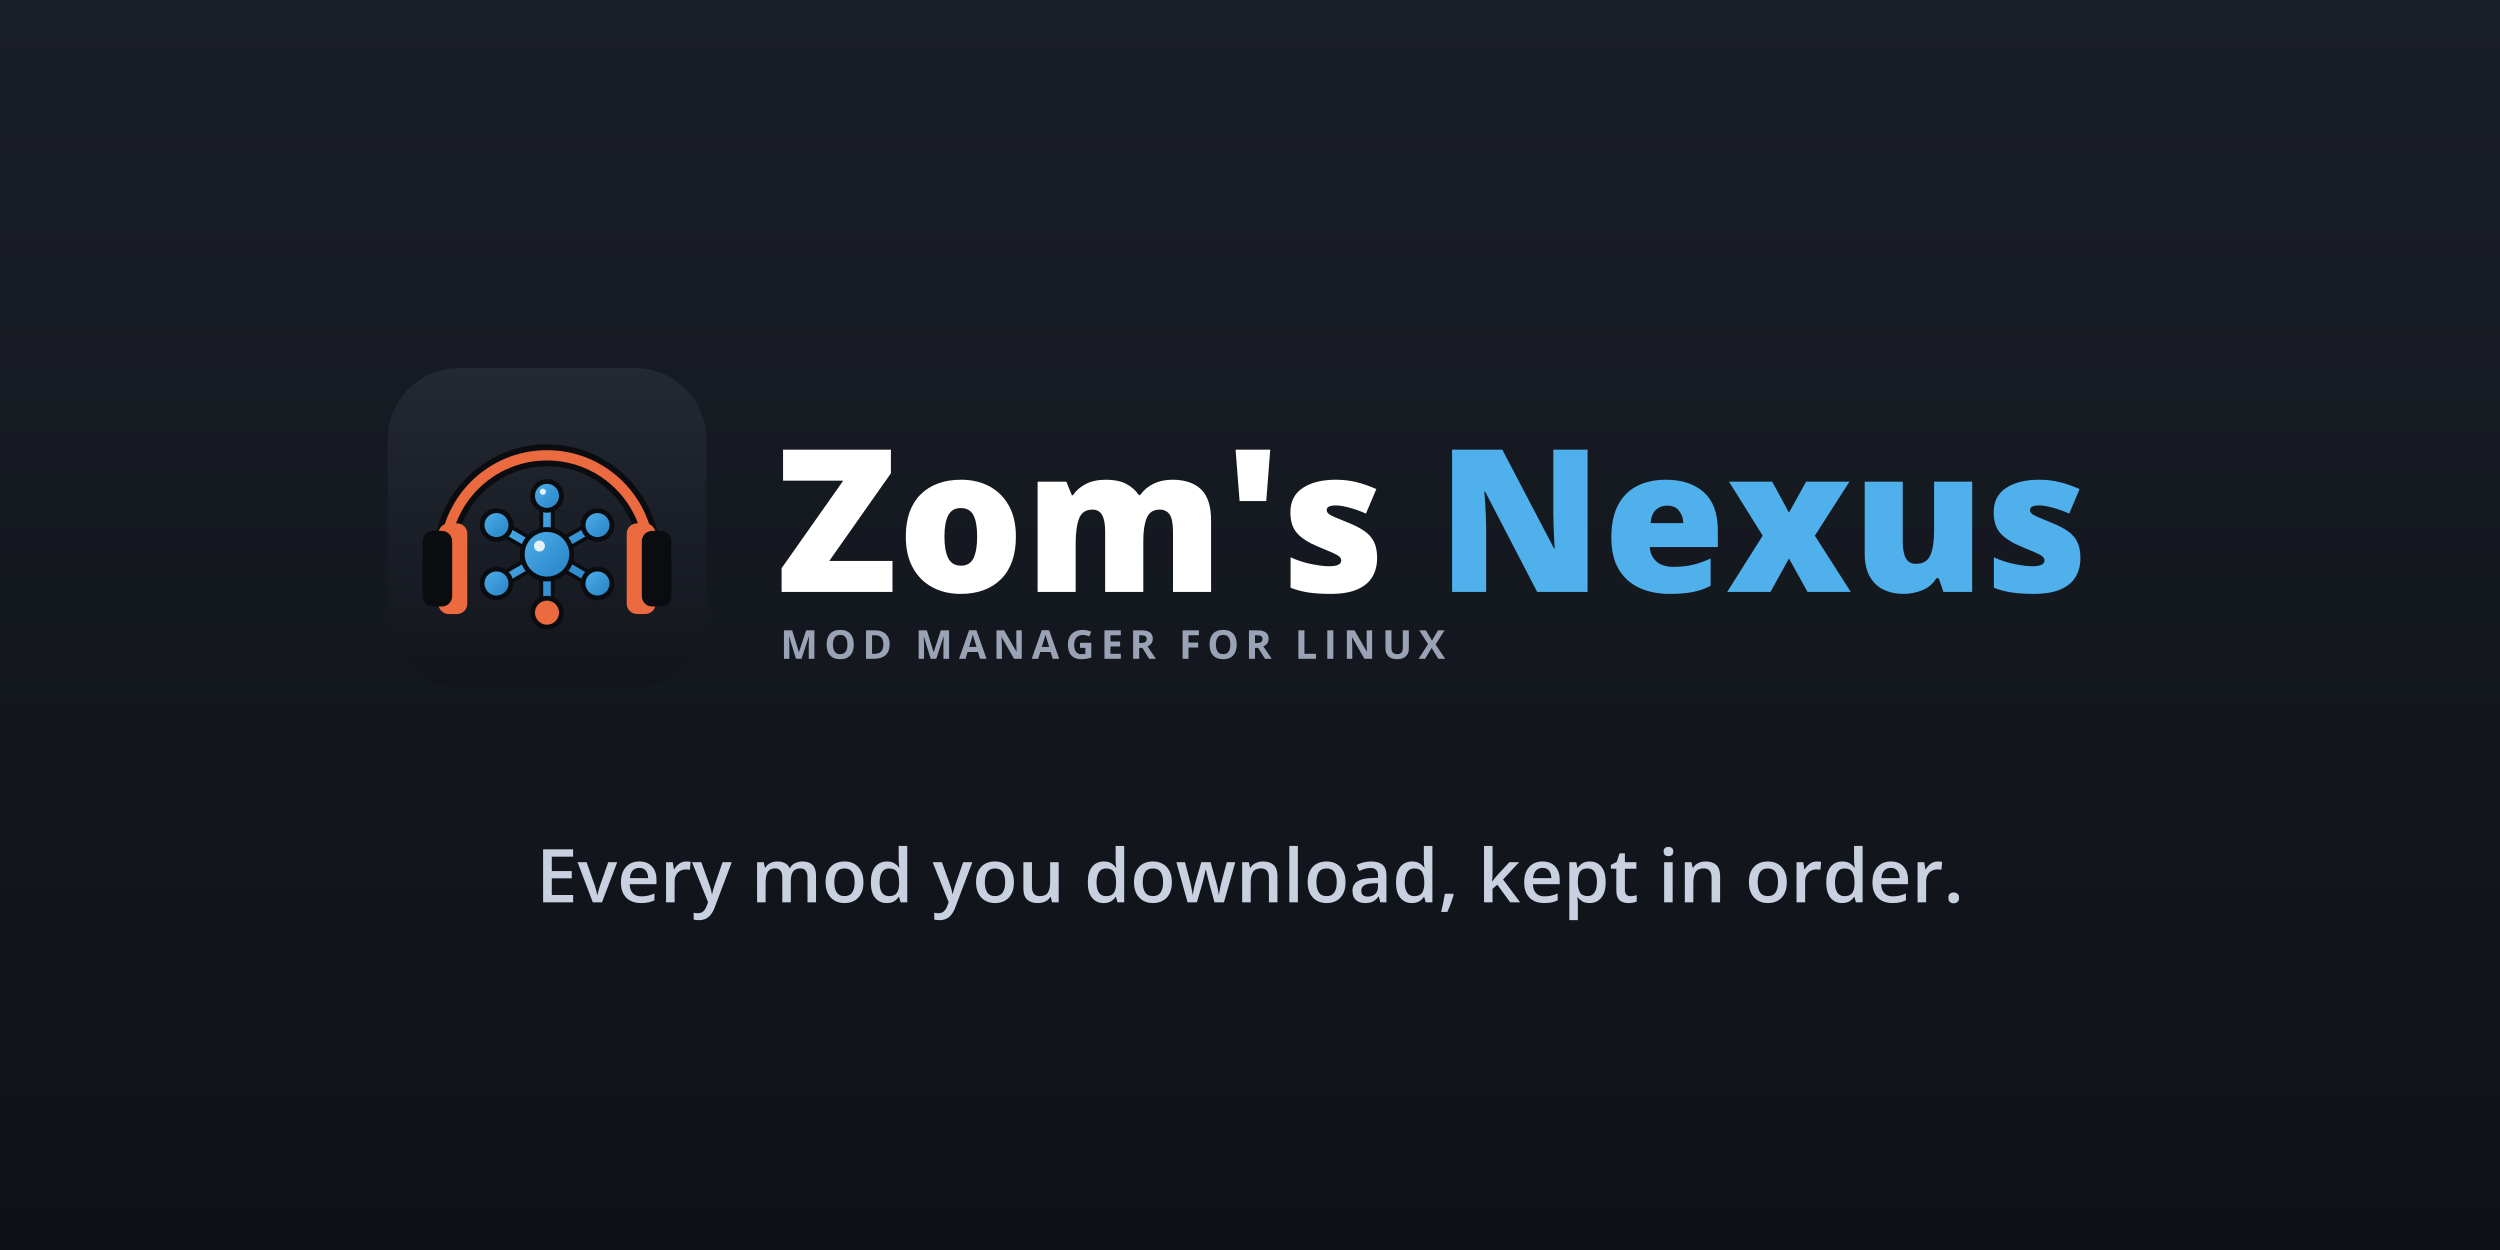
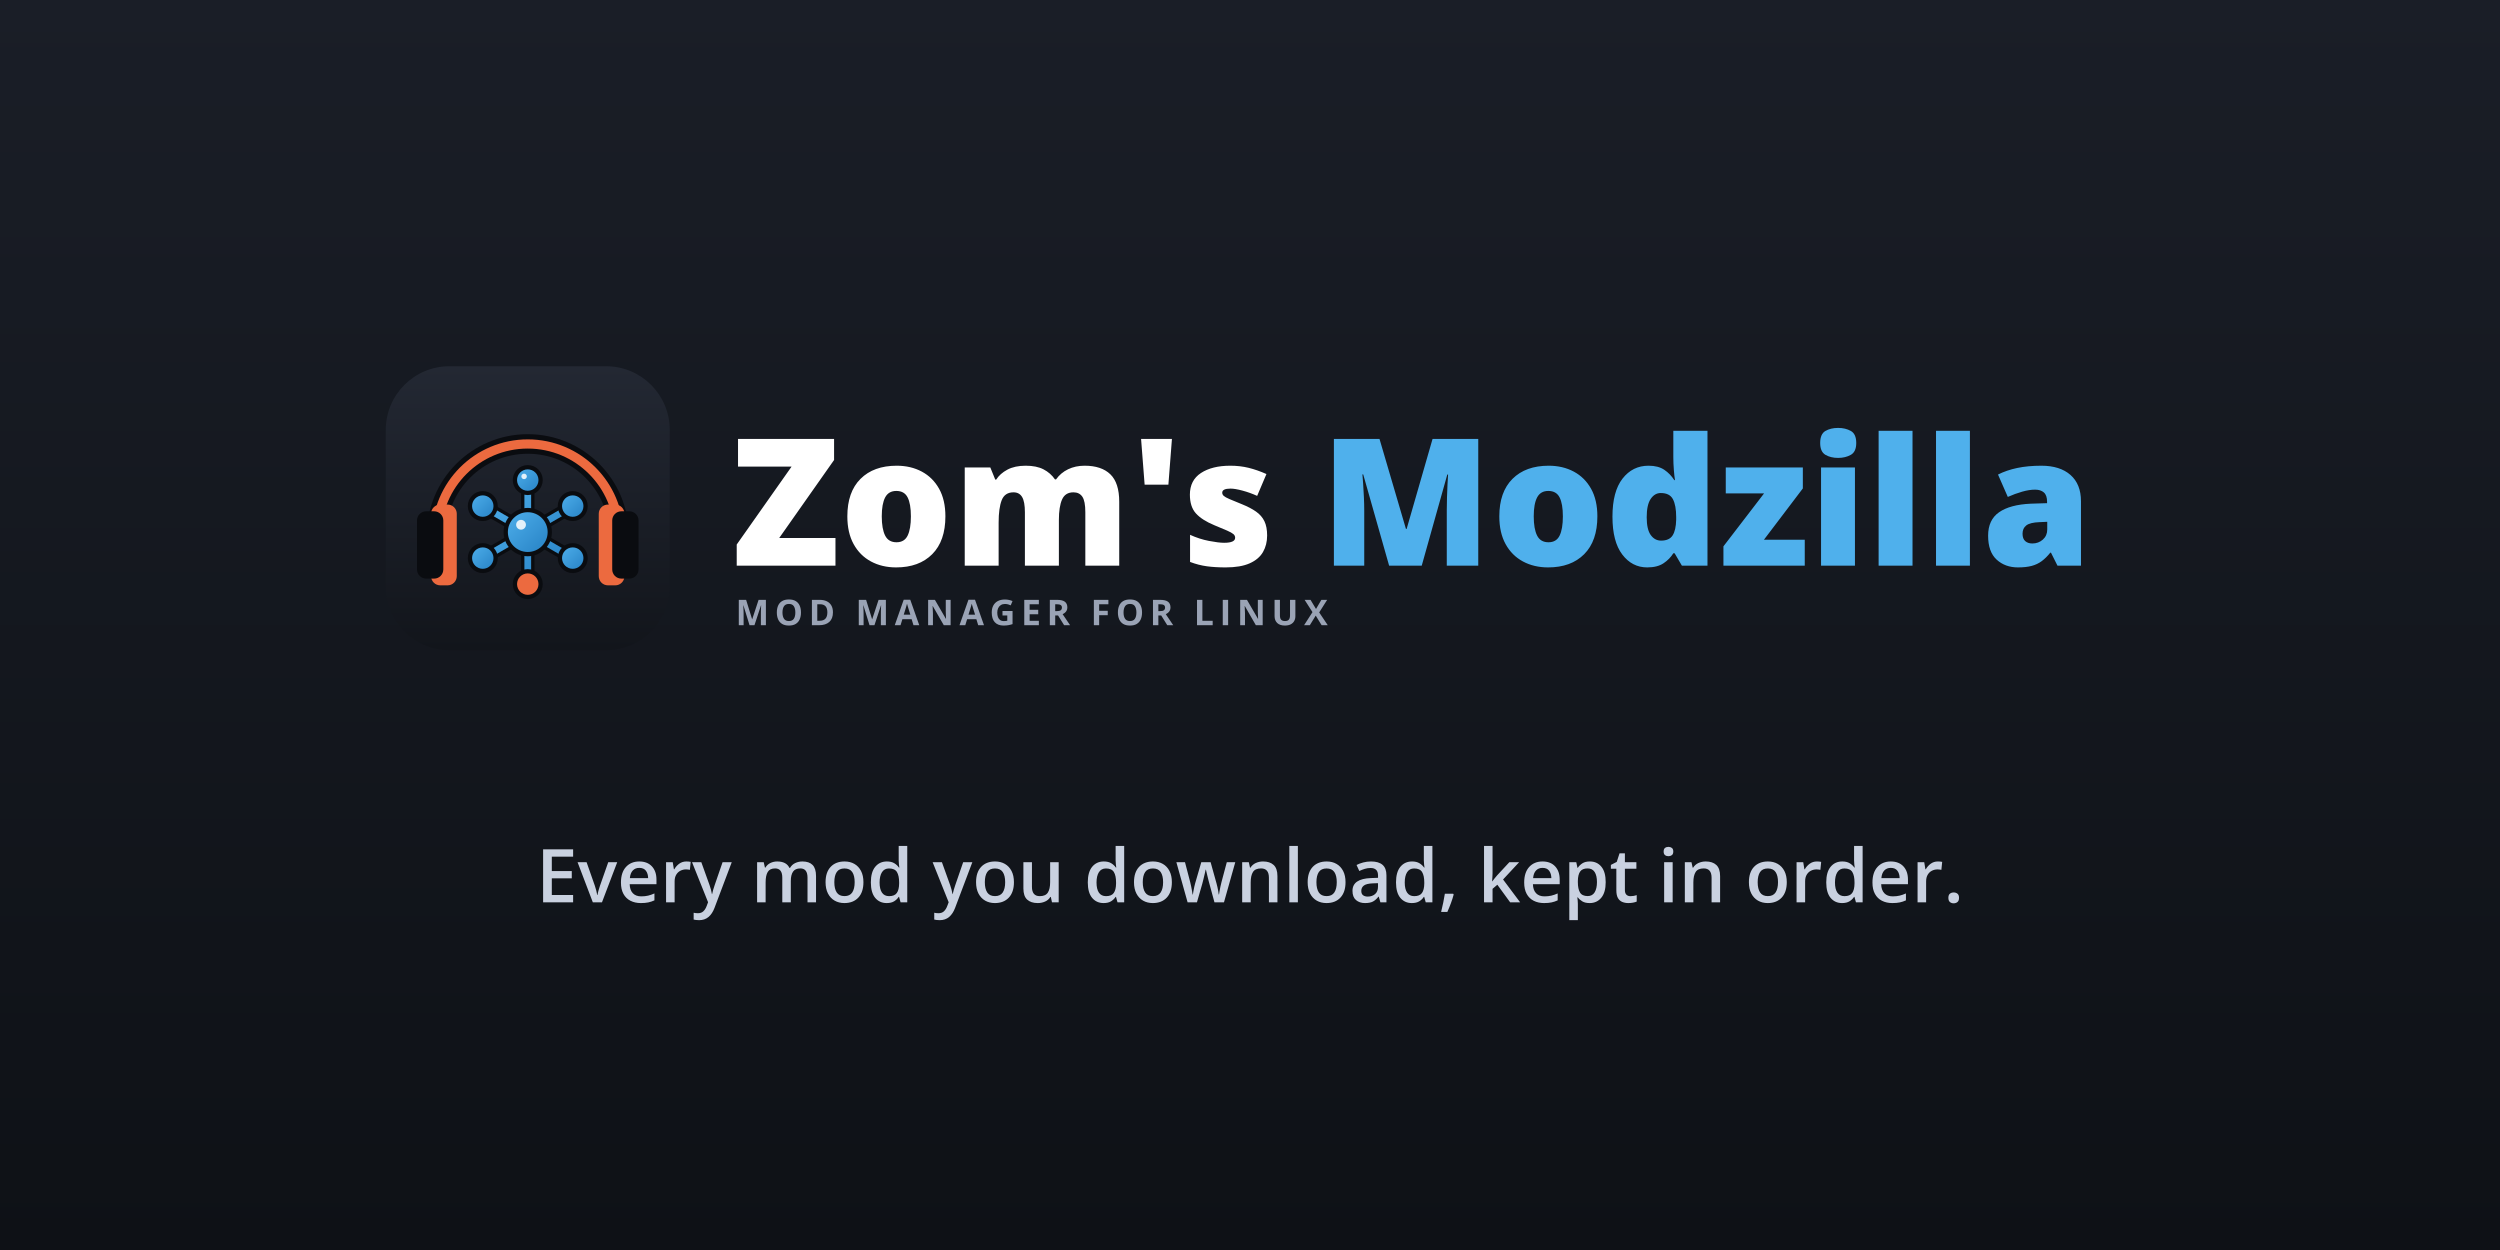
<svg xmlns="http://www.w3.org/2000/svg" viewBox="0 0 1280 640" width="1280" height="640">
  <defs>
    <linearGradient id="page" x1="0" y1="0" x2="0" y2="1">
      <stop offset="0" stop-color="#1a1e27" />
      <stop offset="1" stop-color="#0e1116" />
    </linearGradient>
  </defs>
  <rect width="1280" height="640" fill="url(#page)" />
-   <g transform="translate(190.0 180) scale(0.6004003)">
+   <g transform="translate(190.0 180) scale(0.5347594)">
    <g transform="scale(0.29297)">
      <defs>
        <linearGradient id="bg" x1="0" y1="0" x2="0" y2="1">
          <stop offset="0" stop-color="#232833" />
          <stop offset="1" stop-color="#12151b" />
        </linearGradient>
        <linearGradient id="blue" x1="0" y1="0" x2="1" y2="1">
          <stop offset="0" stop-color="#4fb0ec" />
          <stop offset="1" stop-color="#2580c3" />
        </linearGradient>
      </defs>
      <rect x="48" y="48" width="928" height="928" rx="208" fill="url(#bg)" />
      <path d="M 214 600 A 298 298 0 0 1 810 600" fill="none" stroke="#0a0c10" stroke-width="64" stroke-linecap="round" />
      <path d="M 214 600 A 298 298 0 0 1 810 600" fill="none" stroke="#ec6a3f" stroke-width="30" stroke-linecap="round" />
      <rect x="196" y="500" width="84" height="264" rx="30" fill="#ec6a3f" />
      <rect x="150" y="522" width="86" height="220" rx="30" fill="#0a0c10" />
      <rect x="744" y="500" width="84" height="264" rx="30" fill="#ec6a3f" />
      <rect x="788" y="522" width="86" height="220" rx="30" fill="#0a0c10" />
      <g stroke="#0a0c10" stroke-width="44" stroke-linecap="round">
        <path d="M512 590 L512 420 M512 590 L659 505 M512 590 L659 675 M512 590 L512 760 M512 590 L365 675 M512 590 L365 505" />
      </g>
      <g stroke="url(#blue)" stroke-width="22" stroke-linecap="round">
        <path d="M512 590 L512 420 M512 590 L659 505 M512 590 L659 675 M512 590 L512 760 M512 590 L365 675 M512 590 L365 505" />
      </g>
      <g stroke="#0a0c10" stroke-width="14">
        <circle cx="512" cy="590" r="72" fill="url(#blue)" />
        <circle cx="512" cy="420" r="42" fill="url(#blue)" />
        <circle cx="659" cy="505" r="42" fill="url(#blue)" />
        <circle cx="659" cy="675" r="42" fill="url(#blue)" />
        <circle cx="365" cy="675" r="42" fill="url(#blue)" />
        <circle cx="365" cy="505" r="42" fill="url(#blue)" />
        <circle cx="512" cy="760" r="42" fill="#ec6a3f" />
      </g>
      <circle cx="490" cy="566" r="16" fill="#ffffff" opacity=".85" />
      <circle cx="500" cy="408" r="9" fill="#ffffff" opacity=".85" />
    </g>
    <path d="M444.609 205.0H350.063V184.746L402.607 110.122H351.309V83.643H443.281V103.813L390.737 178.521H444.609ZM549.863 157.769Q549.863 181.343 537.246 194.001Q524.629 206.66 502.715 206.66Q489.185 206.66 478.601 200.974Q468.018 195.288 462 184.373Q455.981 173.457 455.981 157.769Q455.981 134.443 468.599 121.868Q481.216 109.292 503.213 109.292Q516.743 109.292 527.285 114.937Q537.827 120.581 543.845 131.372Q549.863 142.163 549.863 157.769ZM488.936 157.769Q488.936 169.805 492.173 176.196Q495.41 182.588 503.047 182.588Q510.601 182.588 513.713 176.196Q516.826 169.805 516.826 157.769Q516.826 145.732 513.672 139.59Q510.518 133.447 502.881 133.447Q495.493 133.447 492.214 139.59Q488.936 145.732 488.936 157.769ZM683.174 109.292Q699.277 109.292 707.786 117.51Q716.294 125.728 716.294 143.823V205.0H683.838V153.867Q683.838 143.159 680.974 138.967Q678.11 134.775 672.466 134.775Q664.58 134.775 661.55 141.665Q658.521 148.555 658.521 161.172V205.0H625.981V153.867Q625.981 143.657 623.284 139.216Q620.586 134.775 615.107 134.775Q606.724 134.775 603.777 142.288Q600.83 149.8 600.83 163.828V205.0H568.374V110.952H592.861L597.593 122.573H598.506Q602.158 116.846 609.214 113.069Q616.27 109.292 626.729 109.292Q637.104 109.292 643.828 112.778Q650.552 116.265 654.785 122.407H655.781Q660.264 116.099 667.319 112.695Q674.375 109.292 683.174 109.292ZM766.763 83.643 763.359 127.471H740.615L737.212 83.643ZM857.905 176.113Q857.905 185.078 853.921 191.968Q849.937 198.857 841.179 202.759Q832.422 206.66 818.145 206.66Q808.101 206.66 800.173 205.581Q792.246 204.502 784.111 201.431V175.449Q792.993 179.517 802.207 181.301Q811.421 183.086 816.733 183.086Q827.275 183.086 827.275 178.271Q827.275 176.196 825.574 174.744Q823.872 173.291 819.514 171.382Q815.156 169.473 807.271 166.235Q795.483 161.338 789.714 154.946Q783.945 148.555 783.945 137.017Q783.945 123.237 794.57 116.265Q805.195 109.292 822.71 109.292Q832.007 109.292 840.225 111.326Q848.442 113.359 857.241 117.261L848.359 138.179Q841.387 135.024 834.248 133.115Q827.109 131.206 822.876 131.206Q814.907 131.206 814.907 135.107Q814.907 136.851 816.36 138.179Q817.812 139.507 821.88 141.25Q825.947 142.993 833.75 146.147Q841.968 149.468 847.322 153.245Q852.676 157.021 855.291 162.417Q857.905 167.812 857.905 176.113Z" fill="#ffffff" />
-     <path d="M1037.374 205.0H994.376L950.05 119.502H949.303Q949.718 123.403 950.05 128.882Q950.382 134.36 950.631 140.046Q950.88 145.732 950.88 150.298V205.0H921.827V83.643H964.659L1008.819 167.979H1009.317Q1009.068 163.994 1008.819 158.723Q1008.57 153.452 1008.363 148.057Q1008.155 142.661 1008.155 138.511V83.643H1037.374ZM1104.029 109.292Q1124.615 109.292 1136.527 120.0Q1148.438 130.708 1148.438 152.29V166.733H1090.416Q1090.831 174.121 1095.936 178.853Q1101.041 183.584 1111.002 183.584Q1119.801 183.584 1127.147 181.841Q1134.493 180.098 1142.296 176.445V199.771Q1135.489 203.34 1127.438 205.0Q1119.386 206.66 1107.101 206.66Q1092.906 206.66 1081.7 201.597Q1070.494 196.533 1064.061 185.908Q1057.628 175.283 1057.628 158.599Q1057.628 141.665 1063.438 130.75Q1069.249 119.834 1079.708 114.563Q1090.167 109.292 1104.029 109.292ZM1105.191 131.372Q1099.464 131.372 1095.604 134.983Q1091.744 138.594 1091.08 146.313H1118.971Q1118.888 140.088 1115.36 135.73Q1111.832 131.372 1105.191 131.372ZM1186.705 157.021 1157.984 110.952H1194.84L1209.117 137.349L1223.727 110.952H1260.665L1231.197 157.021L1261.827 205.0H1224.972L1209.117 176.445L1193.346 205.0H1156.407ZM1365.338 110.952V205.0H1340.851L1336.783 193.296H1334.874Q1330.475 200.352 1322.838 203.506Q1315.201 206.66 1306.485 206.66Q1297.271 206.66 1289.842 203.091Q1282.413 199.521 1278.055 191.885Q1273.697 184.248 1273.697 172.212V110.952H1306.153V162.334Q1306.153 171.465 1308.768 176.238Q1311.383 181.011 1317.359 181.011Q1326.573 181.011 1329.728 173.582Q1332.882 166.152 1332.882 152.124V110.952ZM1457.643 176.113Q1457.643 185.078 1453.658 191.968Q1449.674 198.857 1440.917 202.759Q1432.159 206.66 1417.882 206.66Q1407.838 206.66 1399.911 205.581Q1391.983 204.502 1383.849 201.431V175.449Q1392.73 179.517 1401.944 181.301Q1411.158 183.086 1416.471 183.086Q1427.013 183.086 1427.013 178.271Q1427.013 176.196 1425.311 174.744Q1423.609 173.291 1419.251 171.382Q1414.894 169.473 1407.008 166.235Q1395.221 161.338 1389.452 154.946Q1383.683 148.555 1383.683 137.017Q1383.683 123.237 1394.308 116.265Q1404.933 109.292 1422.447 109.292Q1431.744 109.292 1439.962 111.326Q1448.18 113.359 1456.979 117.261L1448.097 138.179Q1441.124 135.024 1433.985 133.115Q1426.847 131.206 1422.613 131.206Q1414.645 131.206 1414.645 135.107Q1414.645 136.851 1416.097 138.179Q1417.55 139.507 1421.617 141.25Q1425.685 142.993 1433.487 146.147Q1441.705 149.468 1447.059 153.245Q1452.413 157.021 1455.028 162.417Q1457.643 167.812 1457.643 176.113Z" fill="#4fb0ec" />
+     <path d="M974.703 205.0 949.884 117.593H949.137Q949.469 120.996 949.842 126.807Q950.216 132.617 950.548 139.341Q950.88 146.064 950.88 152.29V205.0H921.827V83.643H965.489L990.807 169.805H991.471L1016.29 83.643H1060.035V205.0H1029.903V151.792Q1029.903 146.064 1030.111 139.465Q1030.318 132.866 1030.609 127.014Q1030.899 121.162 1031.148 117.759H1030.401L1005.914 205.0ZM1174.088 157.769Q1174.088 181.343 1161.471 194.001Q1148.854 206.66 1126.939 206.66Q1113.409 206.66 1102.826 200.974Q1092.242 195.288 1086.224 184.373Q1080.206 173.457 1080.206 157.769Q1080.206 134.443 1092.823 121.868Q1105.44 109.292 1127.438 109.292Q1140.968 109.292 1151.51 114.937Q1162.052 120.581 1168.07 131.372Q1174.088 142.163 1174.088 157.769ZM1113.16 157.769Q1113.16 169.805 1116.397 176.196Q1119.635 182.588 1127.271 182.588Q1134.825 182.588 1137.938 176.196Q1141.051 169.805 1141.051 157.769Q1141.051 145.732 1137.896 139.59Q1134.742 133.447 1127.105 133.447Q1119.718 133.447 1116.439 139.59Q1113.16 145.732 1113.16 157.769ZM1221.817 206.66Q1207.291 206.66 1197.911 194.292Q1188.531 181.924 1188.531 158.101Q1188.531 134.028 1198.16 121.66Q1207.789 109.292 1223.062 109.292Q1232.442 109.292 1238.211 113.235Q1243.98 117.178 1247.716 123.071H1248.38Q1247.799 119.502 1247.301 113.235Q1246.803 106.968 1246.803 100.991V75.84H1279.508V205.0H1255.021L1248.048 193.13H1246.803Q1243.399 198.691 1237.464 202.676Q1231.529 206.66 1221.817 206.66ZM1235.099 181.011Q1242.901 181.011 1246.097 176.072Q1249.293 171.133 1249.542 161.006V158.433Q1249.542 147.31 1246.429 141.375Q1243.316 135.439 1234.767 135.439Q1228.956 135.439 1225.138 141.084Q1221.319 146.729 1221.319 158.599Q1221.319 170.303 1225.179 175.657Q1229.039 181.011 1235.099 181.011ZM1372.643 205.0H1294.781V186.489L1333.712 135.771H1297.022V110.952H1370.816V131.04L1333.546 180.181H1372.643ZM1404.601 73.101Q1411.573 73.101 1416.761 76.006Q1421.949 78.911 1421.949 87.544Q1421.949 95.928 1416.761 98.875Q1411.573 101.821 1404.601 101.821Q1397.462 101.821 1392.44 98.875Q1387.418 95.928 1387.418 87.544Q1387.418 78.911 1392.44 76.006Q1397.462 73.101 1404.601 73.101ZM1420.704 110.952V205.0H1388.248V110.952ZM1475.821 205.0H1443.365V75.84H1475.821ZM1530.772 205.0H1498.316V75.84H1530.772ZM1599.171 109.292Q1617.018 109.292 1627.062 118.132Q1637.105 126.973 1637.105 143.325V205.0H1614.61L1608.385 192.549H1607.721Q1603.736 197.529 1599.544 200.642Q1595.353 203.755 1589.957 205.208Q1584.562 206.66 1576.759 206.66Q1564.474 206.66 1556.339 199.189Q1548.204 191.719 1548.204 176.279Q1548.204 161.172 1558.663 153.867Q1569.122 146.562 1588.961 145.649L1604.649 145.151V143.823Q1604.649 137.515 1601.537 134.858Q1598.424 132.202 1593.194 132.202Q1587.633 132.202 1580.785 134.153Q1573.937 136.104 1567.047 139.175L1557.667 117.759Q1565.802 113.608 1576.095 111.45Q1586.388 109.292 1599.171 109.292ZM1604.815 162.998 1597.345 163.33Q1588.38 163.662 1584.769 166.443Q1581.158 169.224 1581.158 174.37Q1581.158 179.185 1583.731 181.467Q1586.305 183.75 1590.538 183.75Q1596.432 183.75 1600.624 180.015Q1604.815 176.279 1604.815 170.303Z" fill="#4fb0ec" />
    <path d="M362.331 262.0 356.487 242.958H356.338Q356.371 243.639 356.446 245.008Q356.521 246.378 356.587 247.922Q356.653 249.466 356.653 250.711V262.0H352.055V237.729H359.061L364.805 256.289H364.904L370.997 237.729H378.003V262.0H373.205V250.512Q373.205 249.366 373.247 247.872Q373.288 246.378 373.354 245.025Q373.421 243.672 373.454 242.991H373.305L367.046 262.0ZM411.583 249.831Q411.583 253.583 410.346 256.397Q409.109 259.211 406.552 260.771Q403.996 262.332 400.028 262.332Q396.077 262.332 393.512 260.771Q390.947 259.211 389.71 256.389Q388.473 253.566 388.473 249.798Q388.473 246.029 389.71 243.232Q390.947 240.435 393.52 238.891Q396.093 237.347 400.061 237.347Q404.012 237.347 406.561 238.891Q409.109 240.435 410.346 243.24Q411.583 246.046 411.583 249.831ZM393.869 249.831Q393.869 253.649 395.33 255.833Q396.791 258.016 400.028 258.016Q403.315 258.016 404.751 255.833Q406.187 253.649 406.187 249.831Q406.187 246.013 404.759 243.821Q403.332 241.63 400.061 241.63Q396.807 241.63 395.338 243.821Q393.869 246.013 393.869 249.831ZM442.191 249.632Q442.191 255.774 438.696 258.887Q435.201 262.0 428.926 262.0H422.053V237.729H429.673Q433.491 237.729 436.297 239.082Q439.103 240.435 440.647 243.083Q442.191 245.73 442.191 249.632ZM436.845 249.765Q436.845 245.73 435.077 243.838Q433.309 241.945 429.939 241.945H427.199V257.75H429.407Q436.845 257.75 436.845 249.765ZM477.209 262.0 471.365 242.958H471.216Q471.249 243.639 471.324 245.008Q471.399 246.378 471.465 247.922Q471.531 249.466 471.531 250.711V262.0H466.933V237.729H473.939L479.683 256.289H479.782L485.875 237.729H492.881V262.0H488.083V250.512Q488.083 249.366 488.125 247.872Q488.166 246.378 488.233 245.025Q488.299 243.672 488.332 242.991H488.183L481.924 262.0ZM519.289 262.0 517.529 256.223H508.68L506.921 262.0H501.376L509.942 237.629H516.234L524.834 262.0ZM516.301 251.906 514.541 246.262Q514.375 245.697 514.101 244.809Q513.827 243.921 513.553 243Q513.279 242.078 513.113 241.397Q512.947 242.078 512.657 243.083Q512.366 244.087 512.1 244.983Q511.835 245.88 511.719 246.262L509.975 251.906ZM554.861 262.0H548.32L537.761 243.639H537.612Q537.695 245.365 537.778 247.108Q537.861 248.852 537.927 250.578V262.0H533.328V237.729H539.82L550.362 255.907H550.478Q550.411 254.23 550.345 252.562Q550.279 250.894 550.229 249.217V237.729H554.861ZM581.268 262.0 579.509 256.223H570.66L568.9 262.0H563.355L571.922 237.629H578.214L586.813 262.0ZM578.28 251.906 576.52 246.262Q576.354 245.697 576.08 244.809Q575.807 243.921 575.533 243Q575.259 242.078 575.093 241.397Q574.927 242.078 574.636 243.083Q574.346 244.087 574.08 244.983Q573.814 245.88 573.698 246.262L571.955 251.906ZM604.522 248.37H614.151V260.954Q612.242 261.585 610.183 261.958Q608.124 262.332 605.518 262.332Q600.073 262.332 597.151 259.136Q594.229 255.94 594.229 249.831Q594.229 246.013 595.698 243.224Q597.167 240.435 599.998 238.907Q602.829 237.38 606.913 237.38Q608.838 237.38 610.714 237.795Q612.59 238.21 614.118 238.874L612.408 242.991Q611.295 242.427 609.868 242.045Q608.44 241.663 606.879 241.663Q604.638 241.663 602.986 242.692Q601.334 243.722 600.43 245.573Q599.525 247.424 599.525 249.931Q599.525 252.305 600.172 254.139Q600.82 255.974 602.214 257.011Q603.609 258.049 605.85 258.049Q606.946 258.049 607.701 257.941Q608.457 257.833 609.121 257.717V252.653H604.522ZM639.347 262.0H625.368V237.729H639.347V241.945H630.515V247.274H638.732V251.491H630.515V257.75H639.347ZM656.922 237.729Q661.886 237.729 664.252 239.53Q666.618 241.331 666.618 245.0Q666.618 246.66 665.987 247.905Q665.356 249.15 664.327 250.014Q663.297 250.877 662.102 251.425L669.241 262.0H663.53L657.736 252.687H654.997V262.0H649.85V237.729ZM656.557 241.945H654.997V248.503H656.657Q659.213 248.503 660.317 247.648Q661.421 246.793 661.421 245.133Q661.421 243.406 660.234 242.676Q659.047 241.945 656.557 241.945ZM697.071 262.0H692.008V237.729H705.92V241.945H697.071V248.204H705.305V252.404H697.071ZM738.138 249.831Q738.138 253.583 736.901 256.397Q735.664 259.211 733.108 260.771Q730.551 262.332 726.583 262.332Q722.632 262.332 720.067 260.771Q717.502 259.211 716.265 256.389Q715.029 253.566 715.029 249.798Q715.029 246.029 716.265 243.232Q717.502 240.435 720.075 238.891Q722.649 237.347 726.616 237.347Q730.568 237.347 733.116 238.891Q735.664 240.435 736.901 243.24Q738.138 246.046 738.138 249.831ZM720.424 249.831Q720.424 253.649 721.885 255.833Q723.346 258.016 726.583 258.016Q729.87 258.016 731.306 255.833Q732.742 253.649 732.742 249.831Q732.742 246.013 731.315 243.821Q729.887 241.63 726.616 241.63Q723.363 241.63 721.893 243.821Q720.424 246.013 720.424 249.831ZM755.681 237.729Q760.644 237.729 763.01 239.53Q765.376 241.331 765.376 245.0Q765.376 246.66 764.745 247.905Q764.114 249.15 763.085 250.014Q762.056 250.877 760.86 251.425L767.999 262.0H762.288L756.494 252.687H753.755V262.0H748.608V237.729ZM755.315 241.945H753.755V248.503H755.415Q757.972 248.503 759.076 247.648Q760.18 246.793 760.18 245.133Q760.18 243.406 758.993 242.676Q757.806 241.945 755.315 241.945ZM790.766 262.0V237.729H795.912V257.75H805.757V262.0ZM815.414 262.0V237.729H820.56V262.0ZM853.642 262.0H847.101L836.542 243.639H836.393Q836.476 245.365 836.559 247.108Q836.642 248.852 836.708 250.578V262.0H832.109V237.729H838.601L849.143 255.907H849.259Q849.192 254.23 849.126 252.562Q849.06 250.894 849.01 249.217V237.729H853.642ZM884.947 237.729V253.434Q884.947 255.94 883.843 257.958Q882.739 259.975 880.506 261.153Q878.273 262.332 874.886 262.332Q870.072 262.332 867.548 259.875Q865.025 257.418 865.025 253.367V237.729H870.155V252.587Q870.155 255.592 871.383 256.804Q872.612 258.016 875.019 258.016Q877.543 258.016 878.68 256.696Q879.817 255.376 879.817 252.554V237.729ZM915.953 262.0H910.076L904.432 252.819L898.787 262.0H893.276L901.327 249.482L893.79 237.729H899.468L904.697 246.461L909.827 237.729H915.372L907.752 249.765Z" fill="#9aa3b5" />
  </g>
  <path transform="translate(274.5098 462)" d="M18.926 0.0H3.562V-27.127H18.926V-23.379H8.016V-16.013H18.239V-12.283H8.016V-3.767H18.926ZM29.02 0.0 21.208 -20.54H25.828L30.059 -8.479Q30.448 -7.329 30.792 -5.993Q31.135 -4.657 31.265 -3.748H31.413Q31.543 -4.694 31.914 -6.021Q32.285 -7.348 32.675 -8.479L36.905 -20.54H41.507L33.695 0.0ZM52.807 -20.93Q56.907 -20.93 59.254 -18.434Q61.602 -15.938 61.602 -11.615V-9.277H47.89Q47.964 -6.29 49.495 -4.676Q51.025 -3.062 53.79 -3.062Q55.738 -3.062 57.315 -3.433Q58.893 -3.804 60.562 -4.564V-1.021Q59.004 -0.297 57.417 0.037Q55.831 0.371 53.604 0.371Q50.58 0.371 48.279 -0.807Q45.979 -1.985 44.698 -4.314Q43.418 -6.643 43.418 -10.131Q43.418 -15.308 45.988 -18.119Q48.558 -20.93 52.807 -20.93ZM52.807 -17.646Q50.747 -17.646 49.476 -16.31Q48.205 -14.974 47.982 -12.395H57.334Q57.297 -14.695 56.202 -16.17Q55.107 -17.646 52.807 -17.646ZM76.928 -20.93Q78.115 -20.93 79.117 -20.726L78.709 -16.644Q78.319 -16.736 77.753 -16.801Q77.188 -16.866 76.742 -16.866Q75.184 -16.866 73.848 -16.18Q72.512 -15.493 71.705 -14.129Q70.897 -12.766 70.897 -10.743V0.0H66.519V-20.54H69.933L70.526 -16.922H70.73Q71.64 -18.573 73.217 -19.751Q74.794 -20.93 76.928 -20.93ZM79.822 -20.54H84.572L88.784 -8.813Q89.192 -7.589 89.508 -6.476Q89.823 -5.362 89.99 -4.249H90.102Q90.287 -5.214 90.63 -6.401Q90.974 -7.589 91.4 -8.813L95.445 -20.54H100.14L91.326 2.82Q90.194 5.845 88.255 7.487Q86.316 9.129 83.422 9.129Q82.494 9.129 81.808 9.027Q81.121 8.925 80.639 8.813V5.325Q81.028 5.437 81.613 5.501Q82.197 5.566 82.847 5.566Q84.591 5.566 85.648 4.537Q86.706 3.507 87.3 1.874L88.023 -0.056ZM136.34 -20.93Q139.772 -20.93 141.535 -19.139Q143.298 -17.349 143.298 -13.434V0.0H138.938V-12.654Q138.938 -17.367 135.264 -17.367Q132.666 -17.367 131.525 -15.707Q130.384 -14.046 130.384 -10.892V0.0H126.023V-12.654Q126.023 -17.367 122.35 -17.367Q119.641 -17.367 118.564 -15.54Q117.488 -13.712 117.488 -10.261V0.0H113.128V-20.54H116.523L117.136 -17.775H117.377Q118.305 -19.371 119.928 -20.15Q121.552 -20.93 123.426 -20.93Q125.727 -20.93 127.304 -20.123Q128.881 -19.315 129.66 -17.664H129.994Q130.959 -19.334 132.675 -20.132Q134.392 -20.93 136.34 -20.93ZM167.567 -10.316Q167.567 -5.214 164.951 -2.421Q162.335 0.371 157.808 0.371Q154.987 0.371 152.816 -0.881Q150.646 -2.134 149.412 -4.518Q148.178 -6.902 148.178 -10.316Q148.178 -15.4 150.785 -18.165Q153.392 -20.93 157.938 -20.93Q160.776 -20.93 162.947 -19.677Q165.118 -18.425 166.343 -16.059Q167.567 -13.693 167.567 -10.316ZM152.668 -10.316Q152.668 -6.921 153.902 -5.056Q155.136 -3.191 157.882 -3.191Q160.591 -3.191 161.834 -5.065Q163.077 -6.939 163.077 -10.316Q163.077 -13.675 161.843 -15.512Q160.609 -17.349 157.863 -17.349Q155.136 -17.349 153.902 -15.521Q152.668 -13.693 152.668 -10.316ZM179.479 0.371Q175.806 0.371 173.588 -2.301Q171.371 -4.973 171.371 -10.224Q171.371 -15.512 173.625 -18.221Q175.88 -20.93 179.572 -20.93Q181.892 -20.93 183.376 -20.021Q184.86 -19.111 185.751 -17.812H185.955Q185.862 -18.388 185.742 -19.464Q185.621 -20.54 185.621 -21.486V-28.871H190.0V0.0H186.586L185.807 -2.802H185.621Q184.768 -1.466 183.302 -0.547Q181.836 0.371 179.479 0.371ZM180.704 -3.173Q183.506 -3.173 184.656 -4.787Q185.807 -6.401 185.844 -9.63V-10.205Q185.844 -13.656 184.73 -15.502Q183.617 -17.349 180.667 -17.349Q178.292 -17.349 177.067 -15.447Q175.843 -13.545 175.843 -10.149Q175.843 -6.754 177.067 -4.963Q178.292 -3.173 180.704 -3.173ZM203.007 -20.54H207.757L211.969 -8.813Q212.377 -7.589 212.692 -6.476Q213.008 -5.362 213.175 -4.249H213.286Q213.472 -5.214 213.815 -6.401Q214.158 -7.589 214.585 -8.813L218.63 -20.54H223.324L214.511 2.82Q213.379 5.845 211.44 7.487Q209.501 9.129 206.606 9.129Q205.679 9.129 204.992 9.027Q204.306 8.925 203.823 8.813V5.325Q204.213 5.437 204.797 5.501Q205.382 5.566 206.031 5.566Q207.775 5.566 208.833 4.537Q209.891 3.507 210.484 1.874L211.208 -0.056ZM244.625 -10.316Q244.625 -5.214 242.009 -2.421Q239.393 0.371 234.865 0.371Q232.045 0.371 229.874 -0.881Q227.703 -2.134 226.469 -4.518Q225.235 -6.902 225.235 -10.316Q225.235 -15.4 227.842 -18.165Q230.449 -20.93 234.995 -20.93Q237.834 -20.93 240.005 -19.677Q242.176 -18.425 243.4 -16.059Q244.625 -13.693 244.625 -10.316ZM229.726 -10.316Q229.726 -6.921 230.959 -5.056Q232.193 -3.191 234.939 -3.191Q237.648 -3.191 238.892 -5.065Q240.135 -6.939 240.135 -10.316Q240.135 -13.675 238.901 -15.512Q237.667 -17.349 234.921 -17.349Q232.193 -17.349 230.959 -15.521Q229.726 -13.693 229.726 -10.316ZM267.54 -20.54V0.0H264.107L263.514 -2.765H263.272Q262.308 -1.169 260.563 -0.399Q258.819 0.371 256.815 0.371Q253.327 0.371 251.397 -1.41Q249.468 -3.191 249.468 -7.125V-20.54H253.847V-7.941Q253.847 -3.173 257.854 -3.173Q260.823 -3.173 261.992 -5.01Q263.161 -6.847 263.161 -10.316V-20.54ZM290.548 0.371Q286.874 0.371 284.657 -2.301Q282.439 -4.973 282.439 -10.224Q282.439 -15.512 284.694 -18.221Q286.948 -20.93 290.641 -20.93Q292.96 -20.93 294.444 -20.021Q295.929 -19.111 296.819 -17.812H297.023Q296.931 -18.388 296.81 -19.464Q296.689 -20.54 296.689 -21.486V-28.871H301.068V0.0H297.654L296.875 -2.802H296.689Q295.836 -1.466 294.37 -0.547Q292.904 0.371 290.548 0.371ZM291.772 -3.173Q294.574 -3.173 295.725 -4.787Q296.875 -6.401 296.912 -9.63V-10.205Q296.912 -13.656 295.799 -15.502Q294.686 -17.349 291.735 -17.349Q289.36 -17.349 288.136 -15.447Q286.911 -13.545 286.911 -10.149Q286.911 -6.754 288.136 -4.963Q289.36 -3.173 291.772 -3.173ZM325.486 -10.316Q325.486 -5.214 322.87 -2.421Q320.254 0.371 315.727 0.371Q312.906 0.371 310.735 -0.881Q308.564 -2.134 307.331 -4.518Q306.097 -6.902 306.097 -10.316Q306.097 -15.4 308.704 -18.165Q311.311 -20.93 315.856 -20.93Q318.695 -20.93 320.866 -19.677Q323.037 -18.425 324.262 -16.059Q325.486 -13.693 325.486 -10.316ZM310.587 -10.316Q310.587 -6.921 311.821 -5.056Q313.055 -3.191 315.801 -3.191Q318.51 -3.191 319.753 -5.065Q320.996 -6.939 320.996 -10.316Q320.996 -13.675 319.762 -15.512Q318.528 -17.349 315.782 -17.349Q313.055 -17.349 311.821 -15.521Q310.587 -13.693 310.587 -10.316ZM347.288 -0.019 344.69 -9.574Q344.486 -10.261 344.236 -11.272Q343.985 -12.283 343.726 -13.35Q343.466 -14.417 343.252 -15.326Q343.039 -16.235 342.928 -16.736H342.779Q342.649 -16.068 342.334 -14.714Q342.019 -13.359 341.666 -11.912Q341.313 -10.465 341.054 -9.5L338.326 -0.019H333.539L327.787 -20.559H332.203L334.875 -10.354Q335.135 -9.314 335.376 -8.108Q335.617 -6.902 335.812 -5.808Q336.007 -4.713 336.1 -4.008H336.248Q336.322 -4.676 336.526 -5.78Q336.73 -6.884 336.972 -7.979Q337.213 -9.073 337.398 -9.704L340.553 -20.559H345.321L348.346 -9.704Q348.55 -8.999 348.791 -7.923Q349.032 -6.847 349.227 -5.789Q349.422 -4.731 349.478 -4.026H349.626Q349.7 -4.639 349.895 -5.733Q350.09 -6.828 350.35 -8.062Q350.609 -9.296 350.888 -10.354L353.615 -20.559H357.957L352.168 -0.019ZM372.188 -20.93Q375.658 -20.93 377.597 -19.139Q379.536 -17.349 379.536 -13.396V0.0H375.176V-12.58Q375.176 -17.367 371.149 -17.367Q368.162 -17.367 367.002 -15.521Q365.843 -13.675 365.843 -10.205V0.0H361.482V-20.54H364.878L365.49 -17.757H365.731Q366.715 -19.353 368.45 -20.141Q370.185 -20.93 372.188 -20.93ZM390.001 0.0H385.622V-28.871H390.001ZM414.4 -10.316Q414.4 -5.214 411.784 -2.421Q409.168 0.371 404.641 0.371Q401.82 0.371 399.649 -0.881Q397.479 -2.134 396.245 -4.518Q395.011 -6.902 395.011 -10.316Q395.011 -15.4 397.618 -18.165Q400.225 -20.93 404.771 -20.93Q407.609 -20.93 409.78 -19.677Q411.951 -18.425 413.176 -16.059Q414.4 -13.693 414.4 -10.316ZM399.501 -10.316Q399.501 -6.921 400.735 -5.056Q401.969 -3.191 404.715 -3.191Q407.424 -3.191 408.667 -5.065Q409.91 -6.939 409.91 -10.316Q409.91 -13.675 408.676 -15.512Q407.442 -17.349 404.696 -17.349Q401.969 -17.349 400.735 -15.521Q399.501 -13.693 399.501 -10.316ZM427.463 -20.93Q431.359 -20.93 433.354 -19.204Q435.349 -17.479 435.349 -13.823V0.0H432.25L431.415 -2.913H431.267Q429.949 -1.225 428.465 -0.427Q426.98 0.371 424.364 0.371Q421.581 0.371 419.772 -1.16Q417.963 -2.69 417.963 -5.9Q417.963 -12.098 427.481 -12.432L431.044 -12.562V-13.638Q431.044 -15.753 430.042 -16.671Q429.04 -17.59 427.259 -17.59Q425.7 -17.59 424.253 -17.145Q422.806 -16.699 421.451 -16.05L420.041 -19.13Q421.544 -19.909 423.455 -20.419Q425.366 -20.93 427.463 -20.93ZM431.025 -9.815 428.372 -9.723Q425.088 -9.593 423.78 -8.591Q422.472 -7.589 422.472 -5.863Q422.472 -4.323 423.381 -3.637Q424.29 -2.95 425.774 -2.95Q428.038 -2.95 429.532 -4.24Q431.025 -5.529 431.025 -8.034ZM448.355 0.371Q444.682 0.371 442.464 -2.301Q440.247 -4.973 440.247 -10.224Q440.247 -15.512 442.501 -18.221Q444.756 -20.93 448.448 -20.93Q450.768 -20.93 452.252 -20.021Q453.736 -19.111 454.627 -17.812H454.831Q454.738 -18.388 454.618 -19.464Q454.497 -20.54 454.497 -21.486V-28.871H458.876V0.0H455.462L454.683 -2.802H454.497Q453.644 -1.466 452.178 -0.547Q450.712 0.371 448.355 0.371ZM449.58 -3.173Q452.382 -3.173 453.532 -4.787Q454.683 -6.401 454.72 -9.63V-10.205Q454.72 -13.656 453.606 -15.502Q452.493 -17.349 449.543 -17.349Q447.168 -17.349 445.943 -15.447Q444.719 -13.545 444.719 -10.149Q444.719 -6.754 445.943 -4.963Q447.168 -3.173 449.58 -3.173ZM469.508 -4.416 469.768 -3.989Q469.248 -1.967 468.357 0.436Q467.467 2.839 466.539 4.898H463.348Q463.904 2.653 464.433 0.121Q464.962 -2.412 465.259 -4.416ZM489.677 -28.871V-14.918Q489.677 -13.972 489.593 -12.849Q489.51 -11.727 489.454 -10.743H489.547Q490.029 -11.374 490.707 -12.246Q491.384 -13.118 491.996 -13.786L498.268 -20.54H503.277L495.058 -11.708L503.815 0.0H498.694L492.126 -9.018L489.677 -6.921V0.0H485.316V-28.871ZM515.264 -20.93Q519.364 -20.93 521.711 -18.434Q524.059 -15.938 524.059 -11.615V-9.277H510.347Q510.421 -6.29 511.952 -4.676Q513.482 -3.062 516.247 -3.062Q518.195 -3.062 519.772 -3.433Q521.35 -3.804 523.02 -4.564V-1.021Q521.461 -0.297 519.875 0.037Q518.288 0.371 516.062 0.371Q513.037 0.371 510.736 -0.807Q508.436 -1.985 507.155 -4.314Q505.875 -6.643 505.875 -10.131Q505.875 -15.308 508.445 -18.119Q511.015 -20.93 515.264 -20.93ZM515.264 -17.646Q513.204 -17.646 511.933 -16.31Q510.662 -14.974 510.439 -12.395H519.791Q519.754 -14.695 518.659 -16.17Q517.564 -17.646 515.264 -17.646ZM539.515 -20.93Q543.17 -20.93 545.387 -18.258Q547.604 -15.586 547.604 -10.316Q547.604 -5.065 545.341 -2.347Q543.077 0.371 539.403 0.371Q537.065 0.371 535.627 -0.501Q534.189 -1.373 533.354 -2.542H533.095Q533.188 -1.8 533.271 -0.9Q533.354 0.0 533.354 0.742V9.11H528.976V-20.54H532.538L533.15 -17.701H533.354Q534.189 -19.019 535.655 -19.974Q537.121 -20.93 539.515 -20.93ZM538.346 -17.367Q535.637 -17.367 534.514 -15.762Q533.392 -14.157 533.354 -10.929V-10.316Q533.354 -6.865 534.449 -5.038Q535.544 -3.21 538.401 -3.21Q540.776 -3.21 541.955 -5.14Q543.133 -7.069 543.133 -10.372Q543.133 -13.693 541.955 -15.53Q540.776 -17.367 538.346 -17.367ZM560.277 -3.154Q561.131 -3.154 561.966 -3.303Q562.801 -3.451 563.487 -3.692V-0.39Q562.764 -0.074 561.613 0.148Q560.463 0.371 559.22 0.371Q557.476 0.371 556.075 -0.213Q554.674 -0.798 553.867 -2.217Q553.06 -3.637 553.06 -6.179V-17.219H550.258V-19.167L553.264 -20.707L554.692 -25.104H557.438V-20.54H563.32V-17.219H557.438V-6.234Q557.438 -4.676 558.208 -3.915Q558.979 -3.154 560.277 -3.154ZM579.741 -28.407Q580.743 -28.407 581.476 -27.869Q582.209 -27.331 582.209 -26.014Q582.209 -24.715 581.476 -24.167Q580.743 -23.62 579.741 -23.62Q578.702 -23.62 577.988 -24.167Q577.273 -24.715 577.273 -26.014Q577.273 -27.331 577.988 -27.869Q578.702 -28.407 579.741 -28.407ZM581.894 -20.54V0.0H577.533V-20.54ZM598.834 -20.93Q602.304 -20.93 604.243 -19.139Q606.182 -17.349 606.182 -13.396V0.0H601.821V-12.58Q601.821 -17.367 597.795 -17.367Q594.808 -17.367 593.648 -15.521Q592.488 -13.675 592.488 -10.205V0.0H588.128V-20.54H591.523L592.136 -17.757H592.377Q593.36 -19.353 595.095 -20.141Q596.83 -20.93 598.834 -20.93ZM640.322 -10.316Q640.322 -5.214 637.706 -2.421Q635.09 0.371 630.562 0.371Q627.742 0.371 625.571 -0.881Q623.4 -2.134 622.167 -4.518Q620.933 -6.902 620.933 -10.316Q620.933 -15.4 623.54 -18.165Q626.146 -20.93 630.692 -20.93Q633.531 -20.93 635.702 -19.677Q637.873 -18.425 639.098 -16.059Q640.322 -13.693 640.322 -10.316ZM625.423 -10.316Q625.423 -6.921 626.657 -5.056Q627.891 -3.191 630.637 -3.191Q633.346 -3.191 634.589 -5.065Q635.832 -6.939 635.832 -10.316Q635.832 -13.675 634.598 -15.512Q633.364 -17.349 630.618 -17.349Q627.891 -17.349 626.657 -15.521Q625.423 -13.693 625.423 -10.316ZM655.741 -20.93Q656.929 -20.93 657.931 -20.726L657.522 -16.644Q657.133 -16.736 656.567 -16.801Q656.001 -16.866 655.556 -16.866Q653.997 -16.866 652.661 -16.18Q651.325 -15.493 650.518 -14.129Q649.711 -12.766 649.711 -10.743V0.0H645.332V-20.54H648.746L649.34 -16.922H649.544Q650.453 -18.573 652.03 -19.751Q653.607 -20.93 655.741 -20.93ZM668.637 0.371Q664.963 0.371 662.746 -2.301Q660.528 -4.973 660.528 -10.224Q660.528 -15.512 662.783 -18.221Q665.037 -20.93 668.729 -20.93Q671.049 -20.93 672.533 -20.021Q674.018 -19.111 674.908 -17.812H675.112Q675.02 -18.388 674.899 -19.464Q674.778 -20.54 674.778 -21.486V-28.871H679.157V0.0H675.743L674.964 -2.802H674.778Q673.925 -1.466 672.459 -0.547Q670.993 0.371 668.637 0.371ZM669.861 -3.173Q672.663 -3.173 673.813 -4.787Q674.964 -6.401 675.001 -9.63V-10.205Q675.001 -13.656 673.888 -15.502Q672.774 -17.349 669.824 -17.349Q667.449 -17.349 666.225 -15.447Q665.0 -13.545 665.0 -10.149Q665.0 -6.754 666.225 -4.963Q667.449 -3.173 669.861 -3.173ZM693.574 -20.93Q697.675 -20.93 700.022 -18.434Q702.369 -15.938 702.369 -11.615V-9.277H688.657Q688.731 -6.29 690.262 -4.676Q691.793 -3.062 694.558 -3.062Q696.506 -3.062 698.083 -3.433Q699.66 -3.804 701.33 -4.564V-1.021Q699.771 -0.297 698.185 0.037Q696.599 0.371 694.372 0.371Q691.348 0.371 689.047 -0.807Q686.746 -1.985 685.466 -4.314Q684.186 -6.643 684.186 -10.131Q684.186 -15.308 686.755 -18.119Q689.325 -20.93 693.574 -20.93ZM693.574 -17.646Q691.515 -17.646 690.244 -16.31Q688.973 -14.974 688.75 -12.395H698.102Q698.064 -14.695 696.97 -16.17Q695.875 -17.646 693.574 -17.646ZM717.695 -20.93Q718.883 -20.93 719.885 -20.726L719.477 -16.644Q719.087 -16.736 718.521 -16.801Q717.955 -16.866 717.51 -16.866Q715.951 -16.866 714.615 -16.18Q713.279 -15.493 712.472 -14.129Q711.665 -12.766 711.665 -10.743V0.0H707.286V-20.54H710.7L711.294 -16.922H711.498Q712.407 -18.573 713.984 -19.751Q715.562 -20.93 717.695 -20.93ZM723.058 -2.301Q723.058 -3.804 723.846 -4.435Q724.635 -5.065 725.767 -5.065Q726.898 -5.065 727.706 -4.435Q728.513 -3.804 728.513 -2.301Q728.513 -0.816 727.706 -0.158Q726.898 0.501 725.767 0.501Q724.635 0.501 723.846 -0.158Q723.058 -0.816 723.058 -2.301Z" fill="#c9d1e0" />
</svg>
